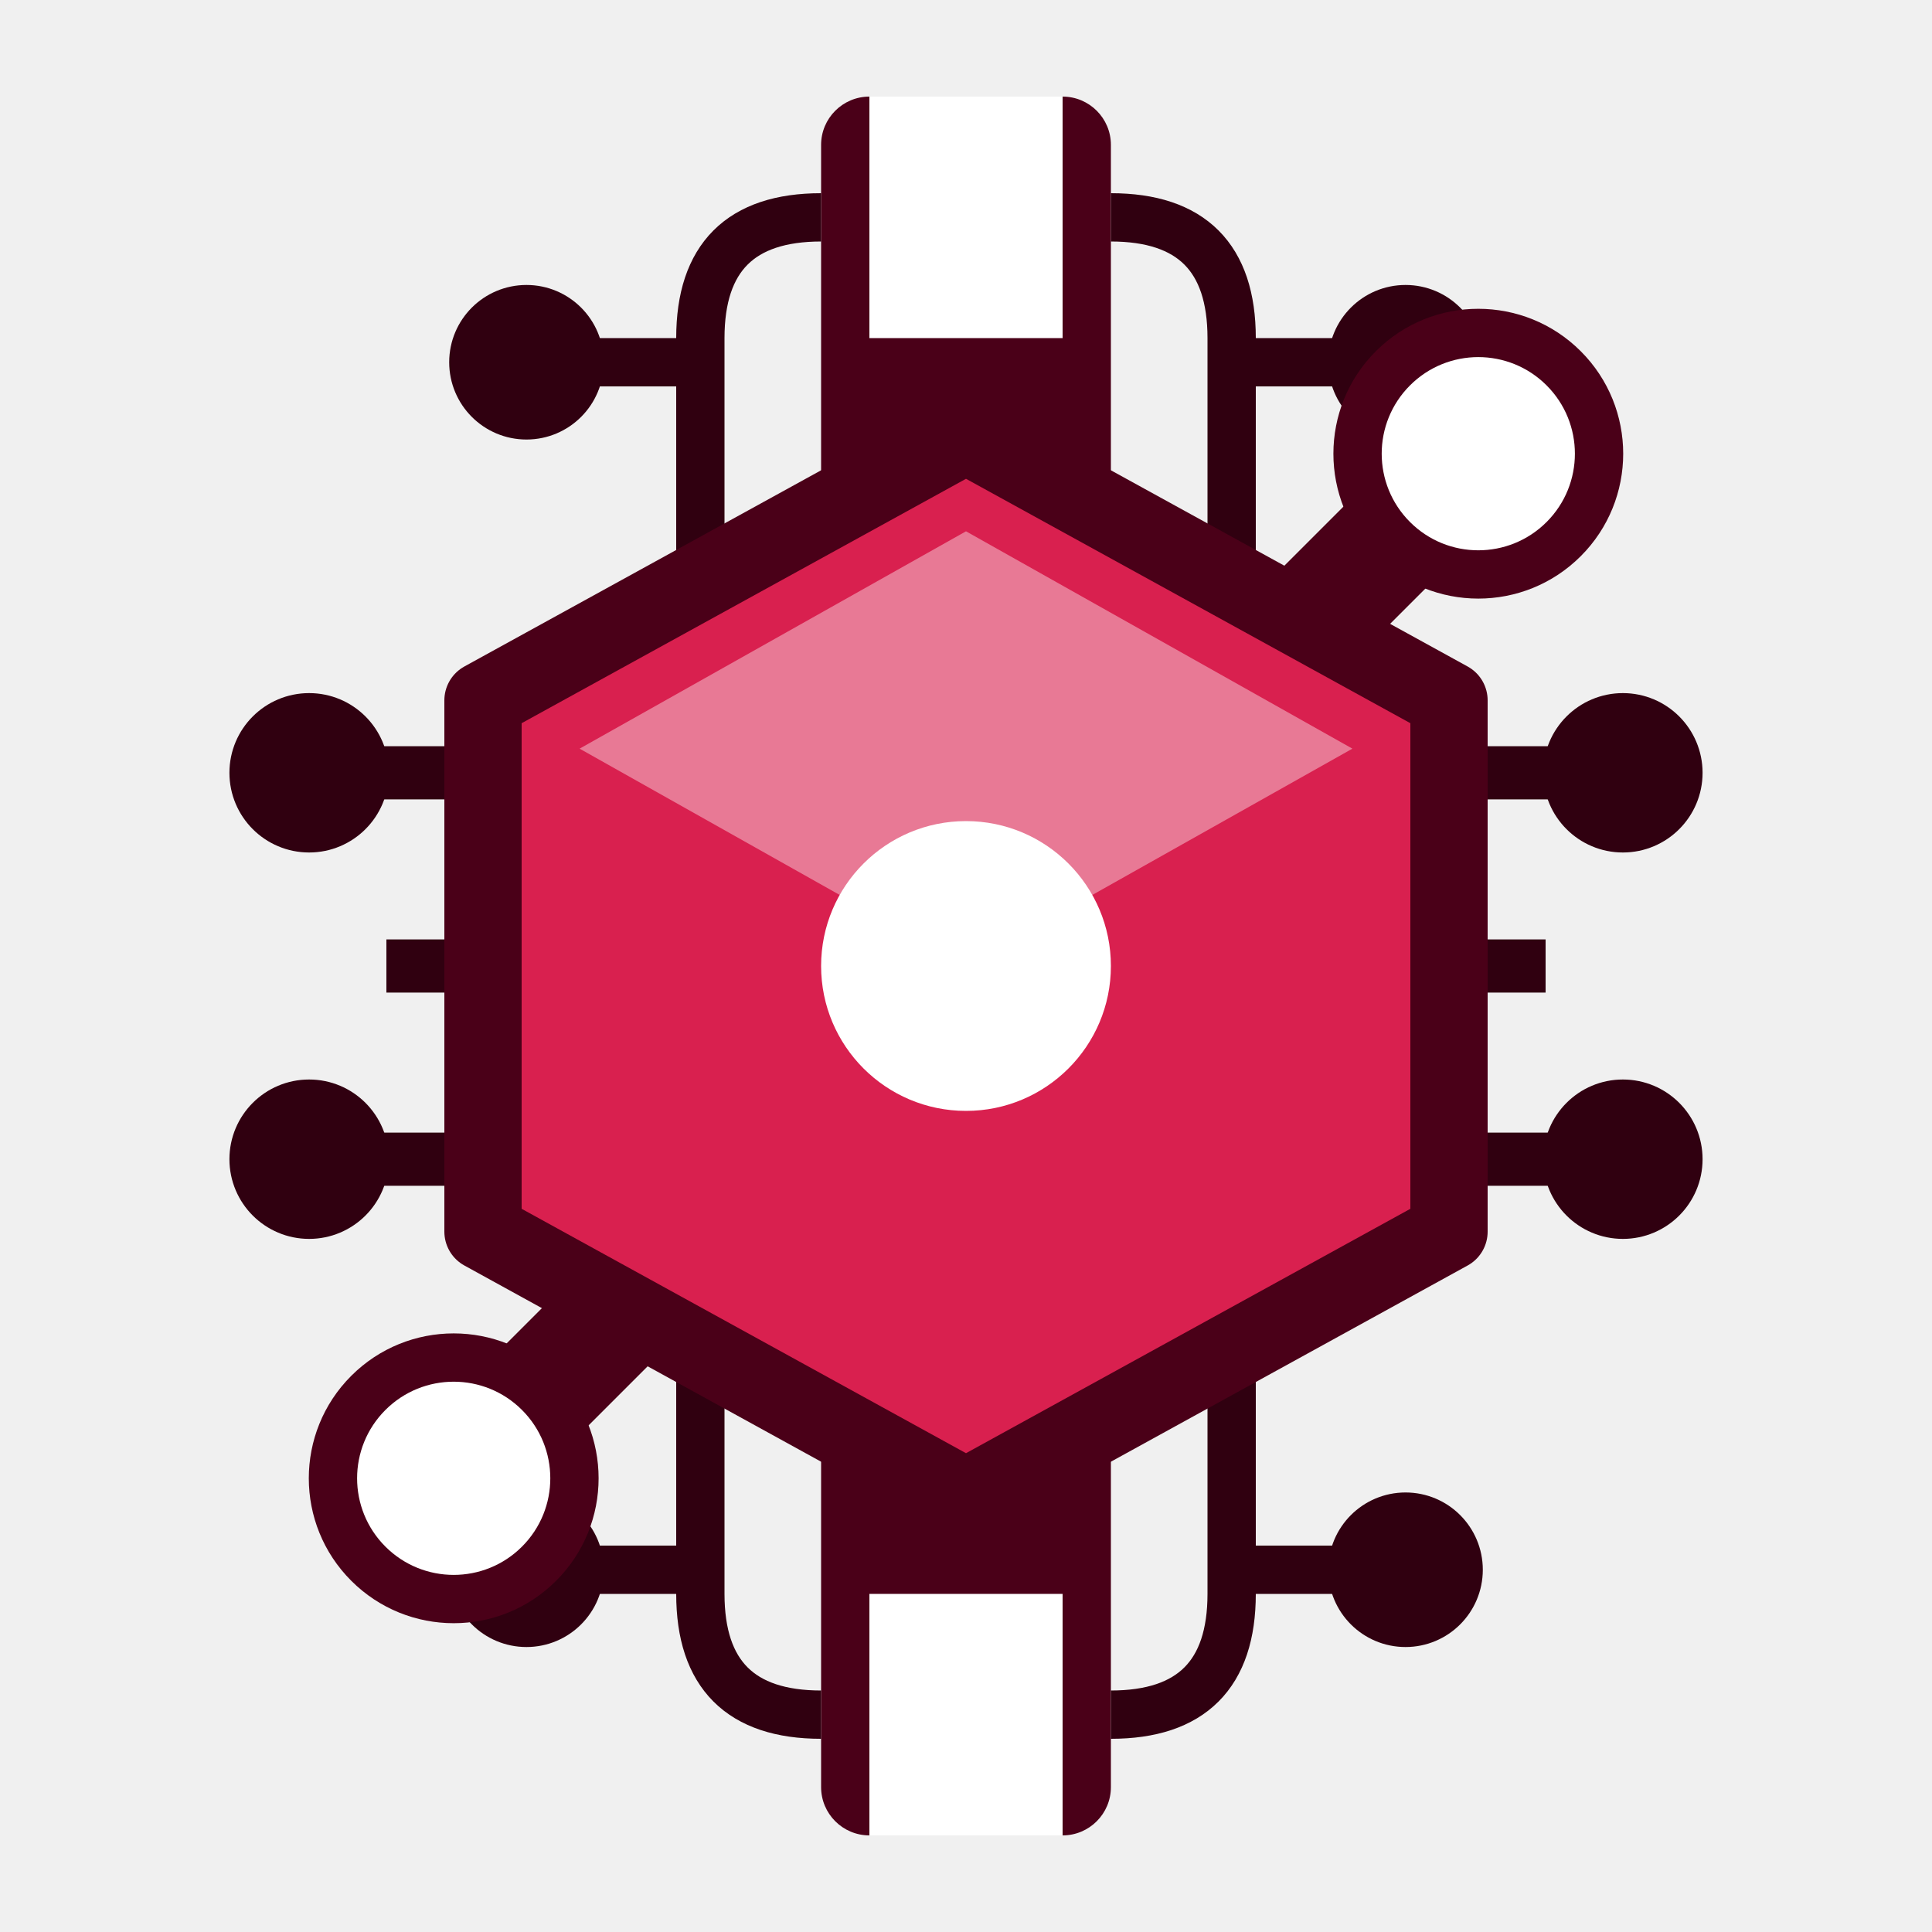
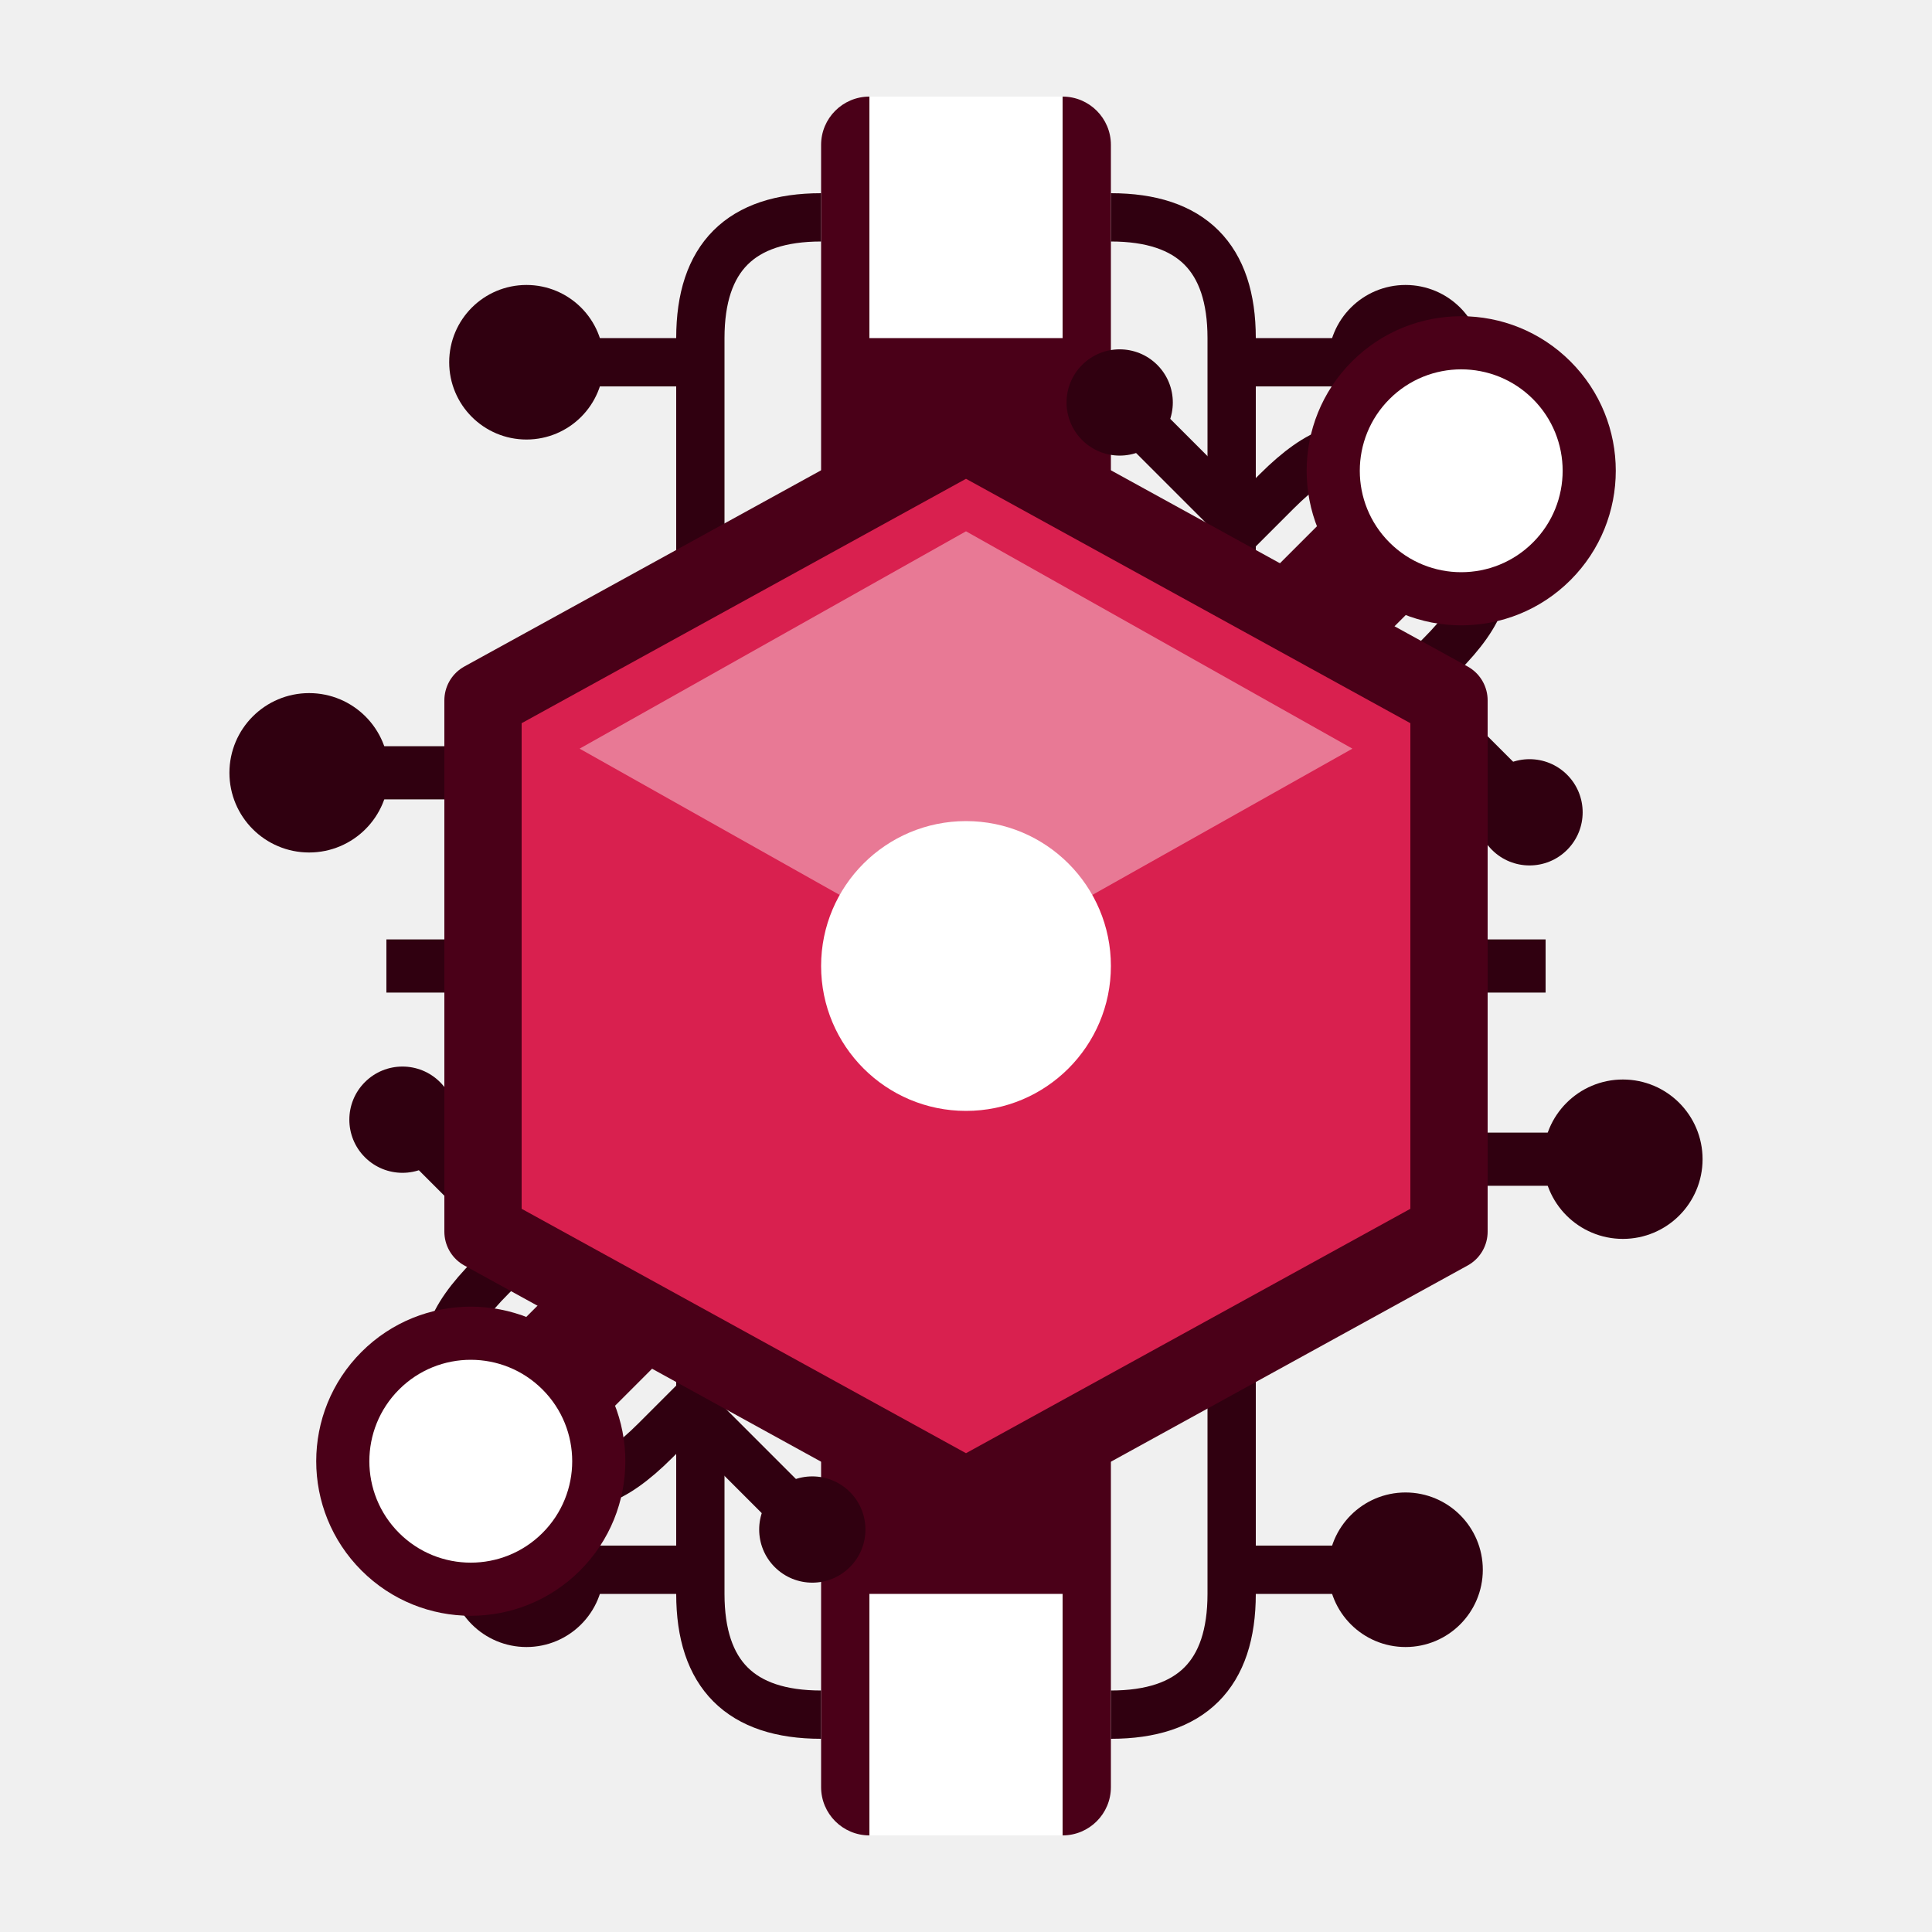
<svg xmlns="http://www.w3.org/2000/svg" viewBox="0 0 40 40" width="40" height="40" id="bug_NSNESW">
  <g transform="rotate(0 20 20)">
    <rect x="17" y="2" width="6" height="12" rx="1" fill="#4a0018" />
    <rect x="18" y="2" width="4" height="5" fill="#ffffff" />
  </g>
  <g transform="rotate(0 20 20)" fill="none" stroke="#300010" stroke-width="1">
    <path d="M14.5 14 L14.5 7 Q14.5 4.5 17 4.5" />
    <path d="M25.5 14 L25.5 7 Q25.5 4.5 23 4.5" />
  </g>
  <g transform="rotate(0 20 20)" stroke="#300010" stroke-width="1" fill="#300010">
    <line x1="25.5" y1="7.5" x2="28.5" y2="7.5" />
    <circle cx="29.1" cy="7.5" r="1.1" />
    <line x1="14.5" y1="7.5" x2="11.5" y2="7.5" />
    <circle cx="10.9" cy="7.5" r="1.1" />
  </g>
  <g transform="rotate(180 20 20)">
    <rect x="17" y="2" width="6" height="12" rx="1" fill="#4a0018" />
    <rect x="18" y="2" width="4" height="5" fill="#ffffff" />
  </g>
  <g transform="rotate(180 20 20)" fill="none" stroke="#300010" stroke-width="1">
    <path d="M14.5 14 L14.5 7 Q14.5 4.5 17 4.5" />
    <path d="M25.5 14 L25.5 7 Q25.5 4.5 23 4.5" />
  </g>
  <g transform="rotate(180 20 20)" stroke="#300010" stroke-width="1" fill="#300010">
    <line x1="25.5" y1="7.5" x2="28.5" y2="7.5" />
    <circle cx="29.1" cy="7.5" r="1.1" />
    <line x1="14.5" y1="7.5" x2="11.5" y2="7.5" />
    <circle cx="10.9" cy="7.5" r="1.1" />
  </g>
  <g transform="rotate(45 20 20)">
-     <line x1="20" y1="14" x2="20" y2="6" stroke="#4a0018" stroke-width="2.4" />
-     <circle cx="20" cy="5" r="3" fill="#4a0018" />
-     <circle cx="20" cy="5" r="2" fill="#ffffff" />
+     <line x1="20" y1="14.5" x2="20" y2="6.5" stroke="#4a0018" stroke-width="2.6" />
+     <g fill="none" stroke="#300010" stroke-width="1">
+       <path d="M17.6 13.5 L17.6 8.5 Q17.6 6.6 18.6 6.6" />
+       <path d="M22.4 13.5 L22.4 8.5 Q22.4 6.6 21.4 6.6" />
+       <line x1="17.6" y1="9.5" x2="14.6" y2="9.5" />
+       <line x1="22.4" y1="9.5" x2="25.4" y2="9.5" />
+     </g>
+     <circle cx="14" cy="9.5" r="1.1" fill="#300010" />
+     <circle cx="26" cy="9.5" r="1.1" fill="#300010" />
+     <circle cx="20" cy="5.5" r="3.2" fill="#4a0018" />
+     <circle cx="20" cy="5.5" r="2.1" fill="#ffffff" />
  </g>
  <g transform="rotate(225 20 20)">
-     <line x1="20" y1="14" x2="20" y2="6" stroke="#4a0018" stroke-width="2.4" />
-     <circle cx="20" cy="5" r="3" fill="#4a0018" />
-     <circle cx="20" cy="5" r="2" fill="#ffffff" />
-   </g>
-   <g transform="rotate(90 20 20) translate(-4 0)" stroke="#300010" stroke-width="1.1" fill="#300010">
-     <line x1="20" y1="10.5" x2="20" y2="7" />
-     <circle cx="20" cy="6.4" r="1.1" />
+     <line x1="20" y1="14.5" x2="20" y2="6.5" stroke="#4a0018" stroke-width="2.6" />
+     <g fill="none" stroke="#300010" stroke-width="1">
+       <path d="M17.6 13.5 L17.6 8.5 Q17.6 6.6 18.6 6.6" />
+       <path d="M22.4 13.5 L22.4 8.5 Q22.4 6.6 21.4 6.6" />
+       <line x1="17.6" y1="9.5" x2="14.6" y2="9.5" />
+       <line x1="22.4" y1="9.5" x2="25.4" y2="9.5" />
+     </g>
+     <circle cx="14" cy="9.5" r="1.1" fill="#300010" />
+     <circle cx="26" cy="9.5" r="1.1" fill="#300010" />
+     <circle cx="20" cy="5.5" r="3.2" fill="#4a0018" />
+     <circle cx="20" cy="5.5" r="2.1" fill="#ffffff" />
  </g>
  <g transform="rotate(90 20 20) translate(0 0)" stroke="#300010" stroke-width="1.1" fill="#300010">
    <line x1="20" y1="10.5" x2="20" y2="8" />
  </g>
  <g transform="rotate(90 20 20) translate(4 0)" stroke="#300010" stroke-width="1.1" fill="#300010">
-     <line x1="20" y1="10.5" x2="20" y2="7" />
-     <circle cx="20" cy="6.4" r="1.1" />
-   </g>
-   <g transform="rotate(270 20 20) translate(-4 0)" stroke="#300010" stroke-width="1.1" fill="#300010">
    <line x1="20" y1="10.5" x2="20" y2="7" />
    <circle cx="20" cy="6.4" r="1.1" />
  </g>
  <g transform="rotate(270 20 20) translate(0 0)" stroke="#300010" stroke-width="1.1" fill="#300010">
    <line x1="20" y1="10.5" x2="20" y2="8" />
  </g>
  <g transform="rotate(270 20 20) translate(4 0)" stroke="#300010" stroke-width="1.1" fill="#300010">
    <line x1="20" y1="10.5" x2="20" y2="7" />
    <circle cx="20" cy="6.4" r="1.1" />
  </g>
  <polygon points="20,9 30,14.5 30,25.5 20,31 10,25.5 10,14.5" fill="#d9204f" stroke="#4a0018" stroke-width="1.6" stroke-linejoin="round" />
  <polygon points="20,11 28,15.5 20,20 12,15.5" fill="rgba(255,255,255,.4)" />
  <circle cx="20" cy="20" r="3" fill="#ffffff" />
</svg>
